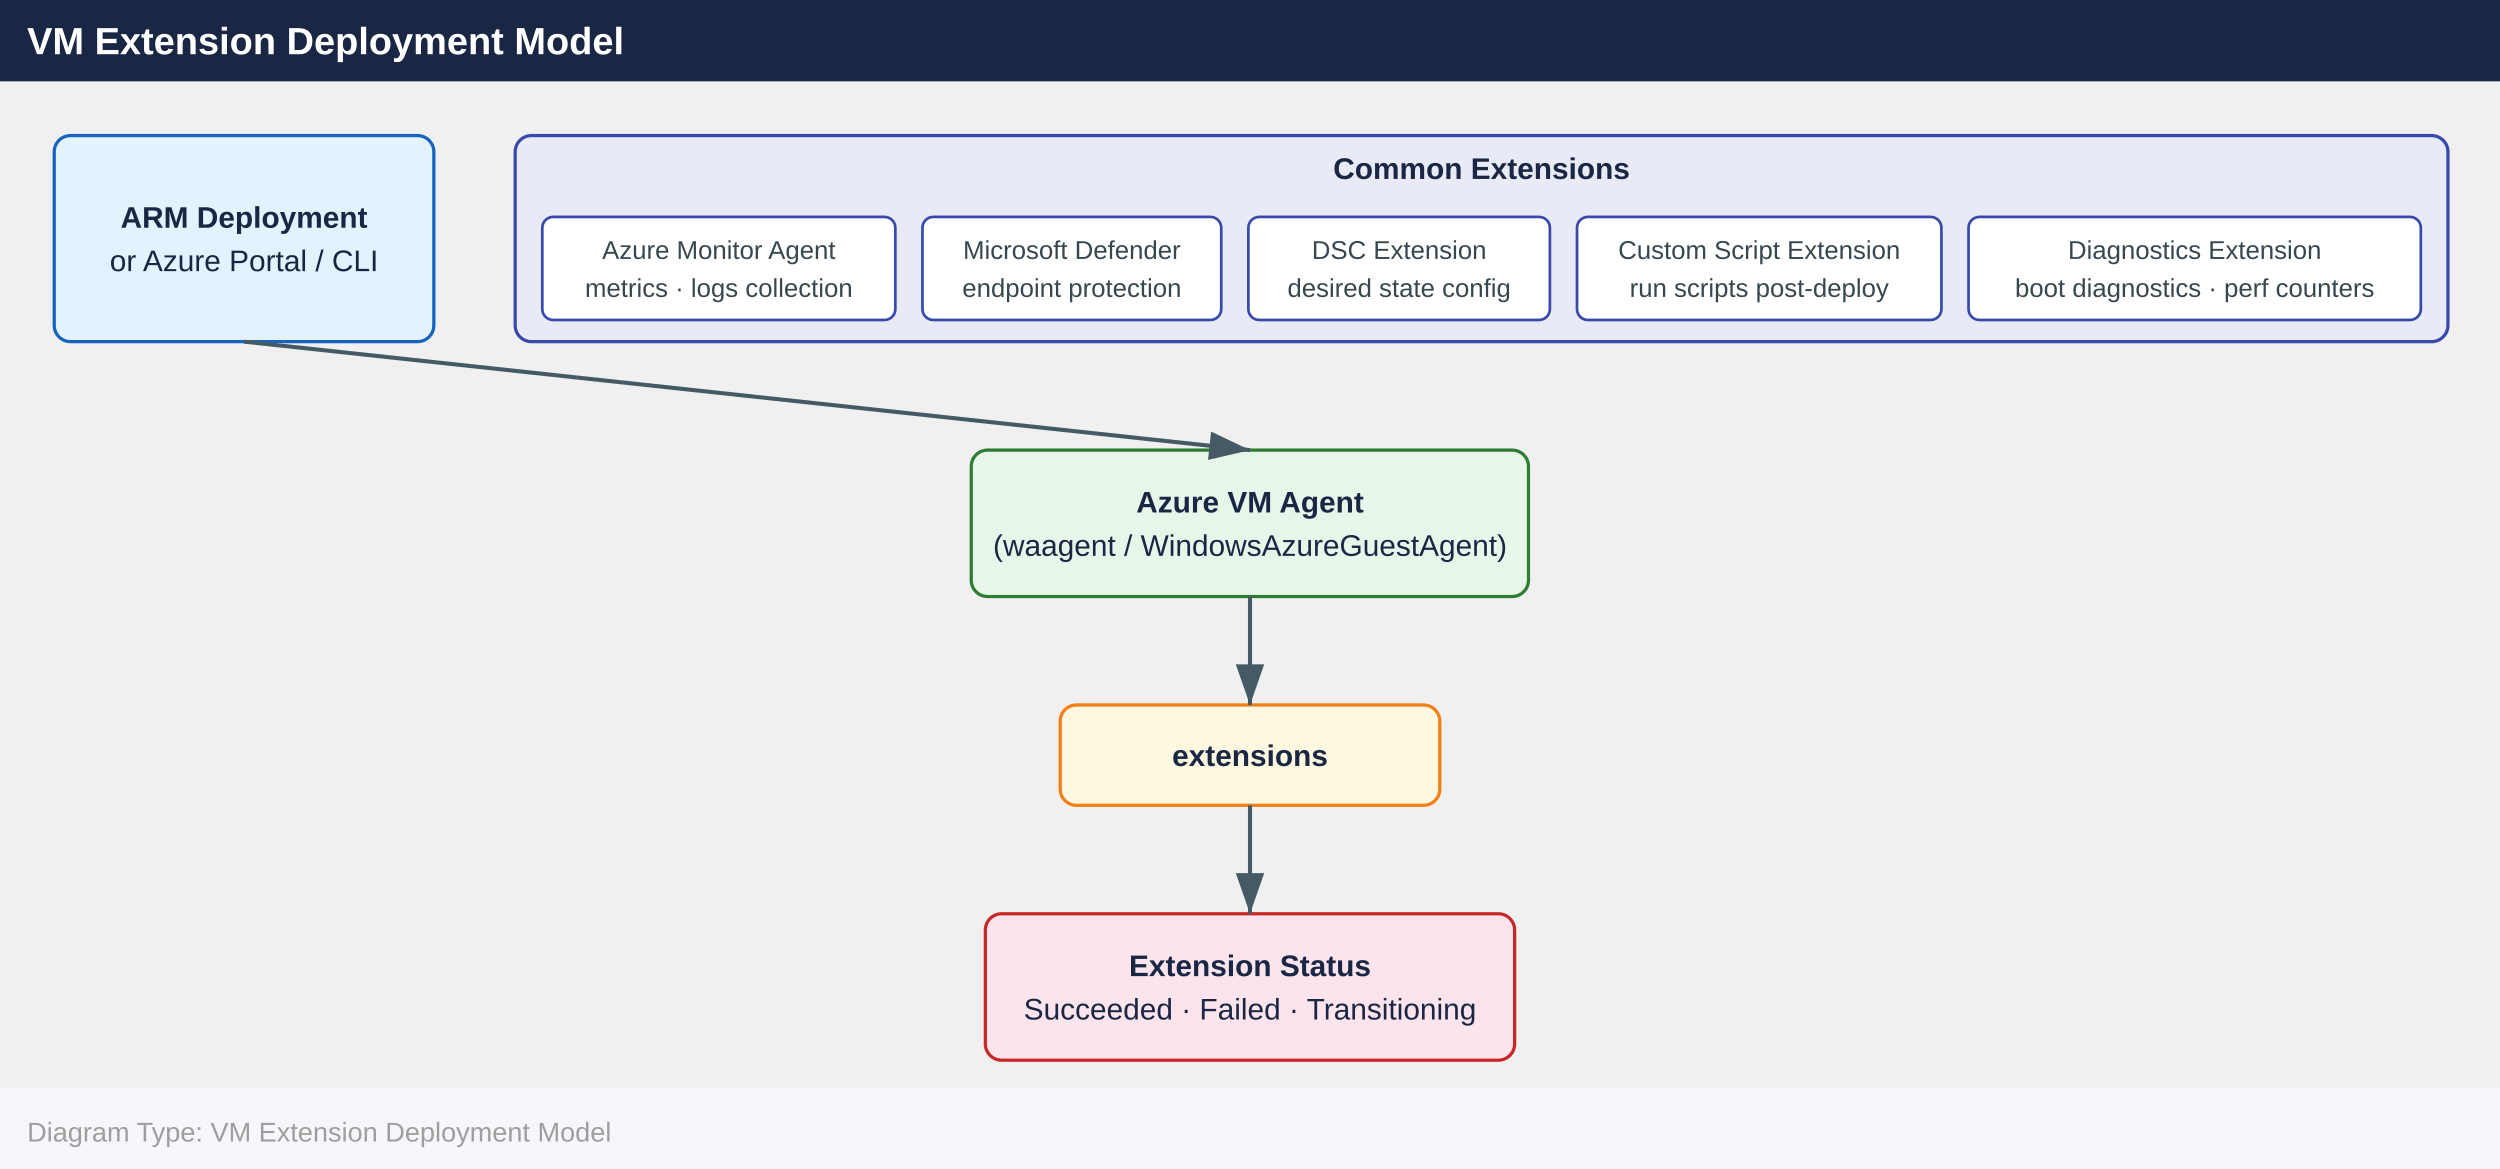
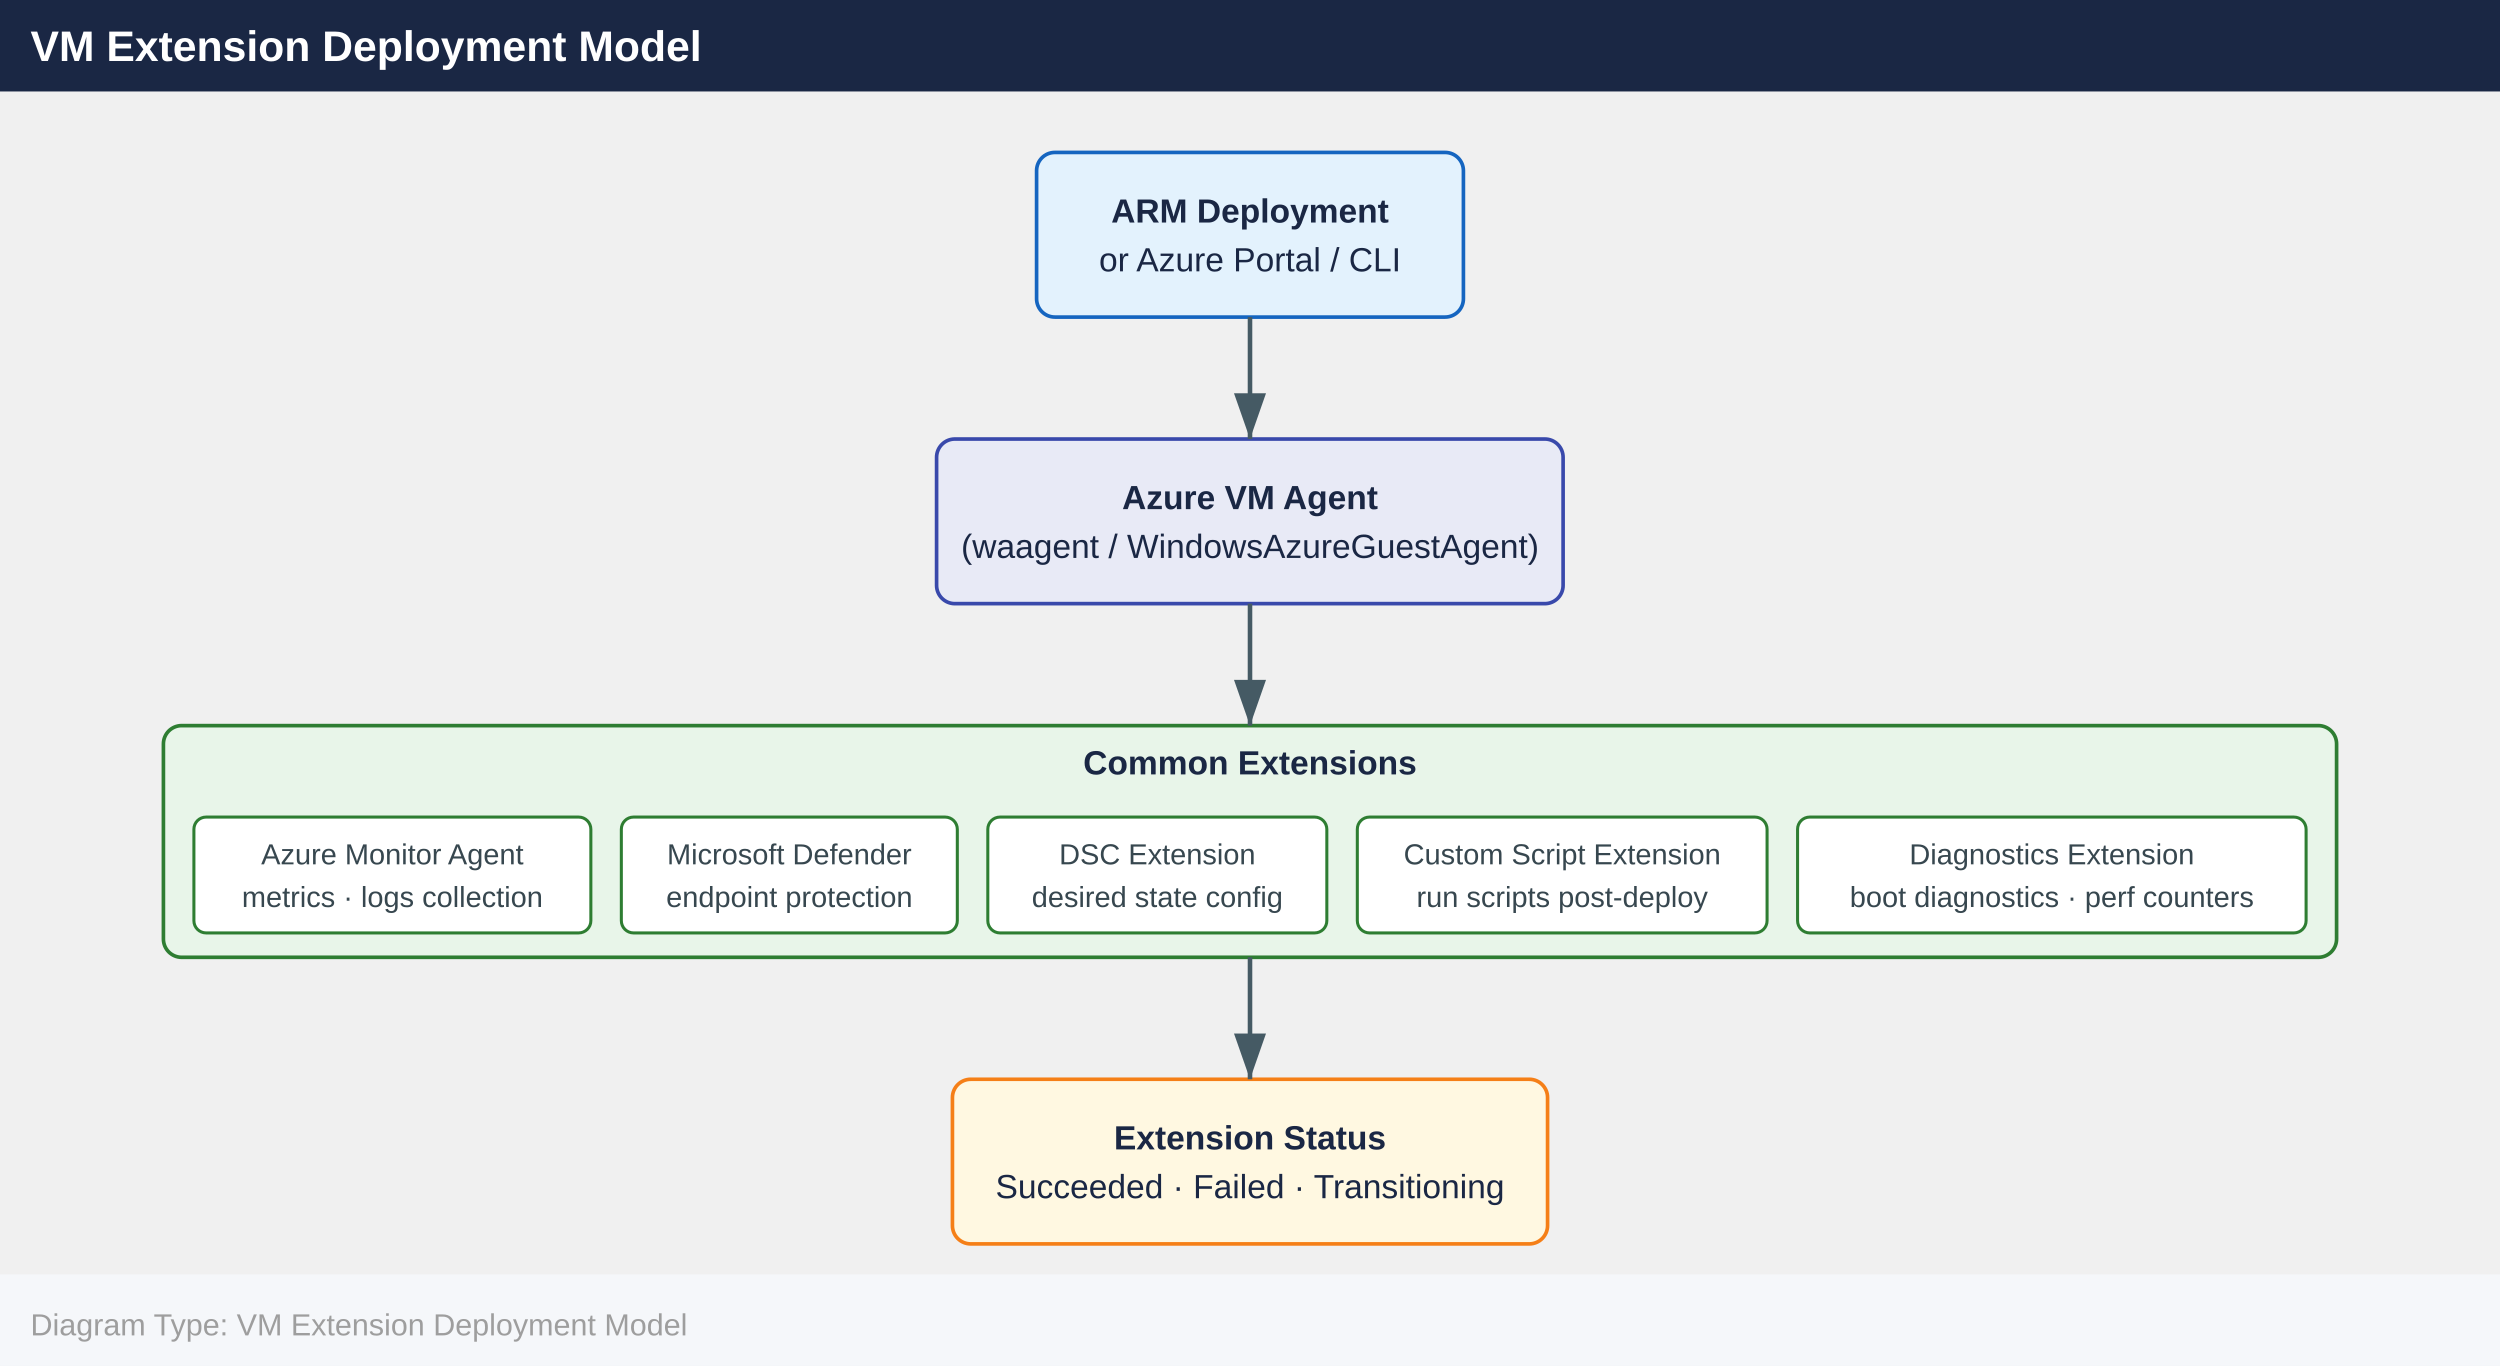
- <svg xmlns="http://www.w3.org/2000/svg" width="922" height="431" viewBox="0 0 922 431">
+ <svg xmlns="http://www.w3.org/2000/svg" width="820" height="448" viewBox="0 0 820 448">
  <defs>
    <marker id="arrowhead" markerWidth="10" markerHeight="7" refX="10" refY="3.5" orient="auto">
      <polygon points="0 0, 10 3.5, 0 7" fill="#455a64" />
    </marker>
  </defs>
-   <rect x="0" y="0" width="922" height="30" fill="#1a2744" />
+   <rect x="0" y="0" width="820" height="30" fill="#1a2744" />
  <text x="10" y="20" font-family="Arial,Helvetica,sans-serif" font-size="14" font-weight="bold" fill="#ffffff">VM Extension Deployment Model</text>
-   <rect x="20.0" y="50.0" width="140.0" height="76.0" rx="6" fill="#e3f2fd" stroke="#1565c0" stroke-width="1.2" />
-   <text x="90.0" y="84.0" text-anchor="middle" font-family="Arial,Helvetica,sans-serif" font-size="11" font-weight="700" fill="#1a2744">ARM Deployment</text>
-   <text x="90.0" y="100.0" text-anchor="middle" font-family="Arial,Helvetica,sans-serif" font-size="11" font-weight="400" fill="#1a2744">or Azure Portal / CLI</text>
-   <rect x="190.0" y="50.0" width="712.8" height="76.0" rx="6" fill="#e8eaf6" stroke="#3949ab" stroke-width="1.2" />
-   <text x="546.4" y="66.0" text-anchor="middle" font-family="Arial,Helvetica,sans-serif" font-size="11" font-weight="700" fill="#1a2744">Common Extensions</text>
-   <rect x="200.0" y="80.0" width="130.2" height="38.0" rx="4" fill="#ffffff" stroke="#3949ab" stroke-width="1" />
-   <text x="265.1" y="95.5" text-anchor="middle" font-family="Arial,Helvetica,sans-serif" font-size="9.5" fill="#37474f">Azure Monitor Agent</text>
-   <text x="265.1" y="109.5" text-anchor="middle" font-family="Arial,Helvetica,sans-serif" font-size="9.5" fill="#37474f">metrics · logs collection</text>
-   <rect x="340.2" y="80.0" width="110.2" height="38.0" rx="4" fill="#ffffff" stroke="#3949ab" stroke-width="1" />
-   <text x="395.3" y="95.5" text-anchor="middle" font-family="Arial,Helvetica,sans-serif" font-size="9.5" fill="#37474f">Microsoft Defender</text>
-   <text x="395.3" y="109.5" text-anchor="middle" font-family="Arial,Helvetica,sans-serif" font-size="9.5" fill="#37474f">endpoint protection</text>
-   <rect x="460.4" y="80.0" width="111.2" height="38.0" rx="4" fill="#ffffff" stroke="#3949ab" stroke-width="1" />
-   <text x="516.0" y="95.5" text-anchor="middle" font-family="Arial,Helvetica,sans-serif" font-size="9.5" fill="#37474f">DSC Extension</text>
-   <text x="516.0" y="109.5" text-anchor="middle" font-family="Arial,Helvetica,sans-serif" font-size="9.5" fill="#37474f">desired state config</text>
-   <rect x="581.6" y="80.0" width="134.4" height="38.0" rx="4" fill="#ffffff" stroke="#3949ab" stroke-width="1" />
-   <text x="648.8" y="95.5" text-anchor="middle" font-family="Arial,Helvetica,sans-serif" font-size="9.5" fill="#37474f">Custom Script Extension</text>
-   <text x="648.8" y="109.5" text-anchor="middle" font-family="Arial,Helvetica,sans-serif" font-size="9.5" fill="#37474f">run scripts post-deploy</text>
-   <rect x="726.0" y="80.0" width="166.8" height="38.0" rx="4" fill="#ffffff" stroke="#3949ab" stroke-width="1" />
-   <text x="809.4" y="95.5" text-anchor="middle" font-family="Arial,Helvetica,sans-serif" font-size="9.5" fill="#37474f">Diagnostics Extension</text>
-   <text x="809.4" y="109.5" text-anchor="middle" font-family="Arial,Helvetica,sans-serif" font-size="9.5" fill="#37474f">boot diagnostics · perf counters</text>
-   <rect x="358.2" y="166.0" width="205.5" height="54.0" rx="6" fill="#e8f5e9" stroke="#2e7d32" stroke-width="1.2" />
-   <text x="461.0" y="189.0" text-anchor="middle" font-family="Arial,Helvetica,sans-serif" font-size="11" font-weight="700" fill="#1a2744">Azure VM Agent</text>
-   <text x="461.0" y="205.0" text-anchor="middle" font-family="Arial,Helvetica,sans-serif" font-size="11" font-weight="400" fill="#1a2744">(waagent / WindowsAzureGuestAgent)</text>
-   <rect x="391.0" y="260.0" width="140.0" height="37.0" rx="6" fill="#fff8e1" stroke="#f57f17" stroke-width="1.2" />
-   <text x="461.0" y="282.5" text-anchor="middle" font-family="Arial,Helvetica,sans-serif" font-size="11" font-weight="700" fill="#1a2744">extensions</text>
-   <rect x="363.4" y="337.0" width="195.2" height="54.0" rx="6" fill="#fce4ec" stroke="#c62828" stroke-width="1.2" />
-   <text x="461.0" y="360.0" text-anchor="middle" font-family="Arial,Helvetica,sans-serif" font-size="11" font-weight="700" fill="#1a2744">Extension Status</text>
-   <text x="461.0" y="376.0" text-anchor="middle" font-family="Arial,Helvetica,sans-serif" font-size="11" font-weight="400" fill="#1a2744">Succeeded · Failed · Transitioning</text>
-   <line x1="90.0" y1="126.0" x2="461.0" y2="166.0" stroke="#455a64" stroke-width="1.5" marker-end="url(#arrowhead)" />
-   <line x1="461.0" y1="220.0" x2="461.0" y2="260.0" stroke="#455a64" stroke-width="1.5" marker-end="url(#arrowhead)" />
-   <line x1="461.0" y1="297.0" x2="461.0" y2="337.0" stroke="#455a64" stroke-width="1.5" marker-end="url(#arrowhead)" />
-   <rect x="0" y="401.0" width="922" height="30" fill="#f5f7fa" />
-   <text x="10" y="421.0" font-family="Arial,Helvetica,sans-serif" font-size="10" fill="#9e9e9e">Diagram Type: VM Extension Deployment Model</text>
+   <rect x="340.0" y="50.0" width="140.0" height="54.0" rx="6" fill="#e3f2fd" stroke="#1565c0" stroke-width="1.2" />
+   <text x="410.0" y="73.0" text-anchor="middle" font-family="Arial,Helvetica,sans-serif" font-size="11" font-weight="700" fill="#1a2744">ARM Deployment</text>
+   <text x="410.0" y="89.0" text-anchor="middle" font-family="Arial,Helvetica,sans-serif" font-size="11" font-weight="400" fill="#1a2744">or Azure Portal / CLI</text>
+   <rect x="307.2" y="144.0" width="205.5" height="54.0" rx="6" fill="#e8eaf6" stroke="#3949ab" stroke-width="1.2" />
+   <text x="410.0" y="167.0" text-anchor="middle" font-family="Arial,Helvetica,sans-serif" font-size="11" font-weight="700" fill="#1a2744">Azure VM Agent</text>
+   <text x="410.0" y="183.0" text-anchor="middle" font-family="Arial,Helvetica,sans-serif" font-size="11" font-weight="400" fill="#1a2744">(waagent / WindowsAzureGuestAgent)</text>
+   <rect x="53.6" y="238.0" width="712.8" height="76.0" rx="6" fill="#e8f5e9" stroke="#2e7d32" stroke-width="1.2" />
+   <text x="410.0" y="254.0" text-anchor="middle" font-family="Arial,Helvetica,sans-serif" font-size="11" font-weight="700" fill="#1a2744">Common Extensions</text>
+   <rect x="63.6" y="268.0" width="130.2" height="38.0" rx="4" fill="#ffffff" stroke="#2e7d32" stroke-width="1" />
+   <text x="128.7" y="283.5" text-anchor="middle" font-family="Arial,Helvetica,sans-serif" font-size="9.5" fill="#37474f">Azure Monitor Agent</text>
+   <text x="128.7" y="297.5" text-anchor="middle" font-family="Arial,Helvetica,sans-serif" font-size="9.5" fill="#37474f">metrics · logs collection</text>
+   <rect x="203.8" y="268.0" width="110.2" height="38.0" rx="4" fill="#ffffff" stroke="#2e7d32" stroke-width="1" />
+   <text x="258.9" y="283.5" text-anchor="middle" font-family="Arial,Helvetica,sans-serif" font-size="9.5" fill="#37474f">Microsoft Defender</text>
+   <text x="258.9" y="297.5" text-anchor="middle" font-family="Arial,Helvetica,sans-serif" font-size="9.5" fill="#37474f">endpoint protection</text>
+   <rect x="324.0" y="268.0" width="111.2" height="38.0" rx="4" fill="#ffffff" stroke="#2e7d32" stroke-width="1" />
+   <text x="379.6" y="283.5" text-anchor="middle" font-family="Arial,Helvetica,sans-serif" font-size="9.5" fill="#37474f">DSC Extension</text>
+   <text x="379.6" y="297.5" text-anchor="middle" font-family="Arial,Helvetica,sans-serif" font-size="9.5" fill="#37474f">desired state config</text>
+   <rect x="445.2" y="268.0" width="134.4" height="38.0" rx="4" fill="#ffffff" stroke="#2e7d32" stroke-width="1" />
+   <text x="512.4" y="283.5" text-anchor="middle" font-family="Arial,Helvetica,sans-serif" font-size="9.5" fill="#37474f">Custom Script Extension</text>
+   <text x="512.4" y="297.5" text-anchor="middle" font-family="Arial,Helvetica,sans-serif" font-size="9.5" fill="#37474f">run scripts post-deploy</text>
+   <rect x="589.6" y="268.0" width="166.8" height="38.0" rx="4" fill="#ffffff" stroke="#2e7d32" stroke-width="1" />
+   <text x="673.0" y="283.5" text-anchor="middle" font-family="Arial,Helvetica,sans-serif" font-size="9.5" fill="#37474f">Diagnostics Extension</text>
+   <text x="673.0" y="297.5" text-anchor="middle" font-family="Arial,Helvetica,sans-serif" font-size="9.5" fill="#37474f">boot diagnostics · perf counters</text>
+   <rect x="312.4" y="354.0" width="195.2" height="54.0" rx="6" fill="#fff8e1" stroke="#f57f17" stroke-width="1.2" />
+   <text x="410.0" y="377.0" text-anchor="middle" font-family="Arial,Helvetica,sans-serif" font-size="11" font-weight="700" fill="#1a2744">Extension Status</text>
+   <text x="410.0" y="393.0" text-anchor="middle" font-family="Arial,Helvetica,sans-serif" font-size="11" font-weight="400" fill="#1a2744">Succeeded · Failed · Transitioning</text>
+   <line x1="410.0" y1="104.0" x2="410.0" y2="144.0" stroke="#455a64" stroke-width="1.5" marker-end="url(#arrowhead)" />
+   <line x1="410.0" y1="198.0" x2="410.0" y2="238.0" stroke="#455a64" stroke-width="1.5" marker-end="url(#arrowhead)" />
+   <line x1="410.0" y1="314.0" x2="410.0" y2="354.0" stroke="#455a64" stroke-width="1.5" marker-end="url(#arrowhead)" />
+   <rect x="0" y="418.0" width="820" height="30" fill="#f5f7fa" />
+   <text x="10" y="438.0" font-family="Arial,Helvetica,sans-serif" font-size="10" fill="#9e9e9e">Diagram Type: VM Extension Deployment Model</text>
</svg>
